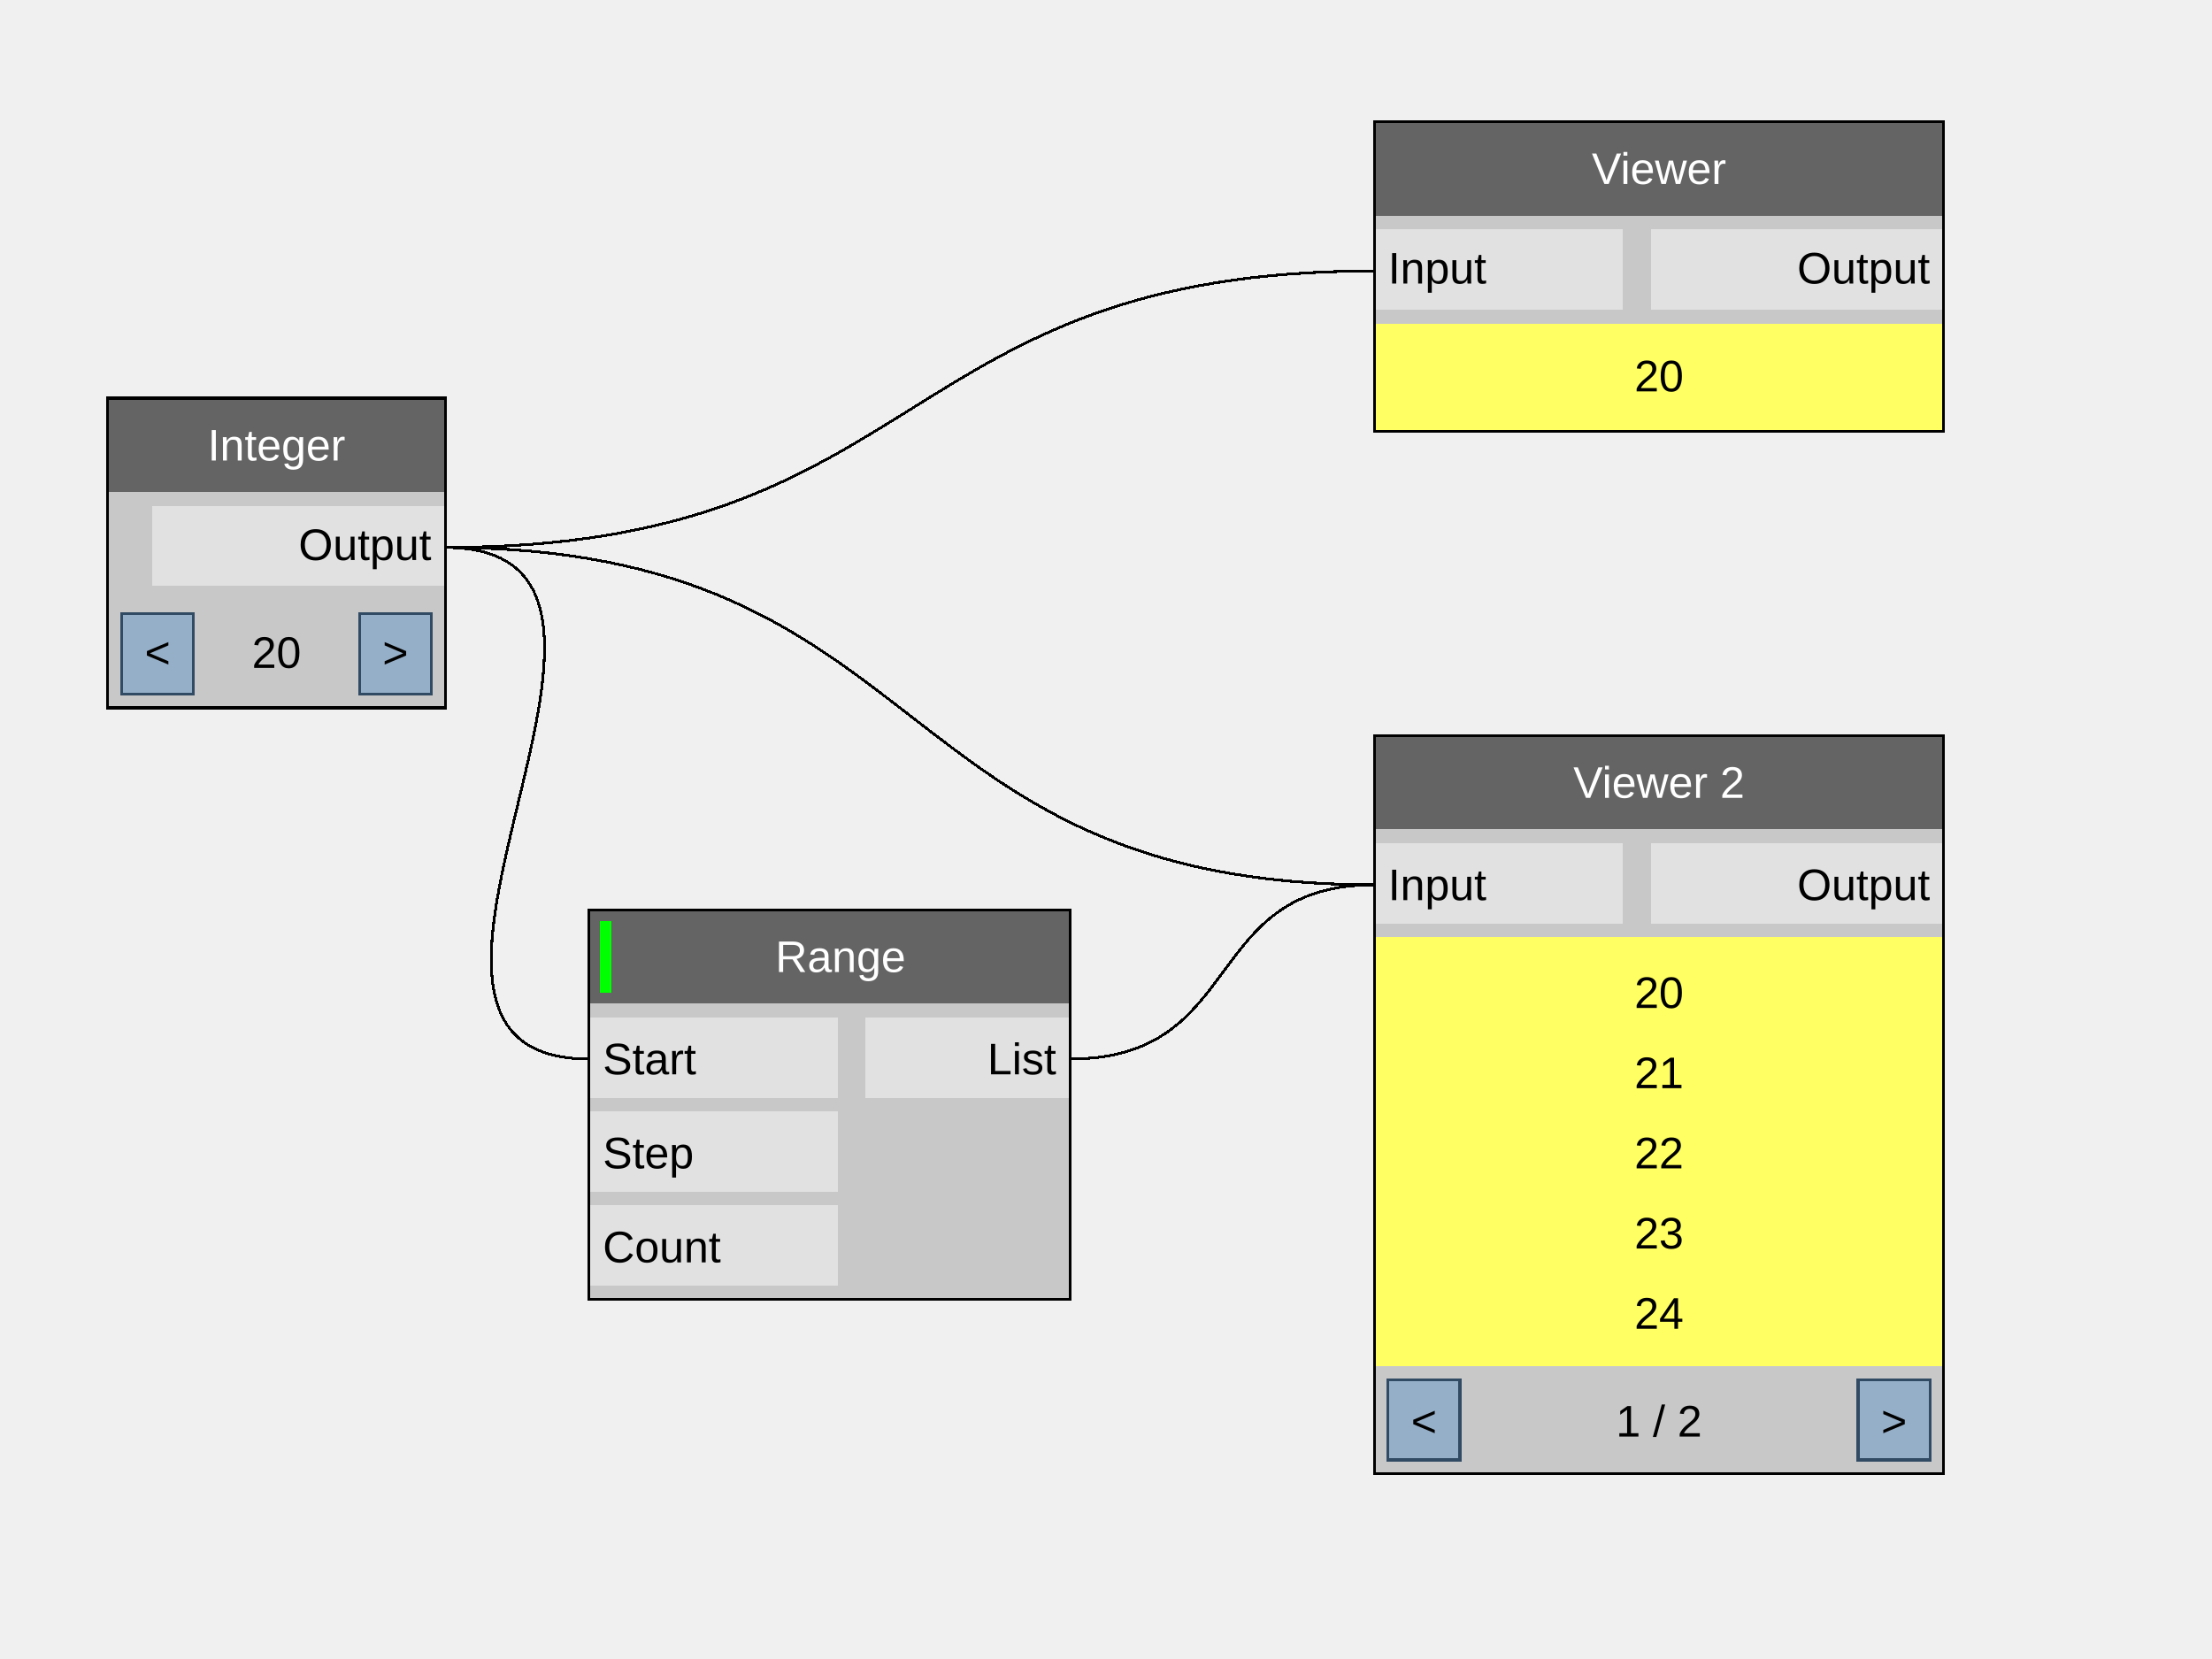
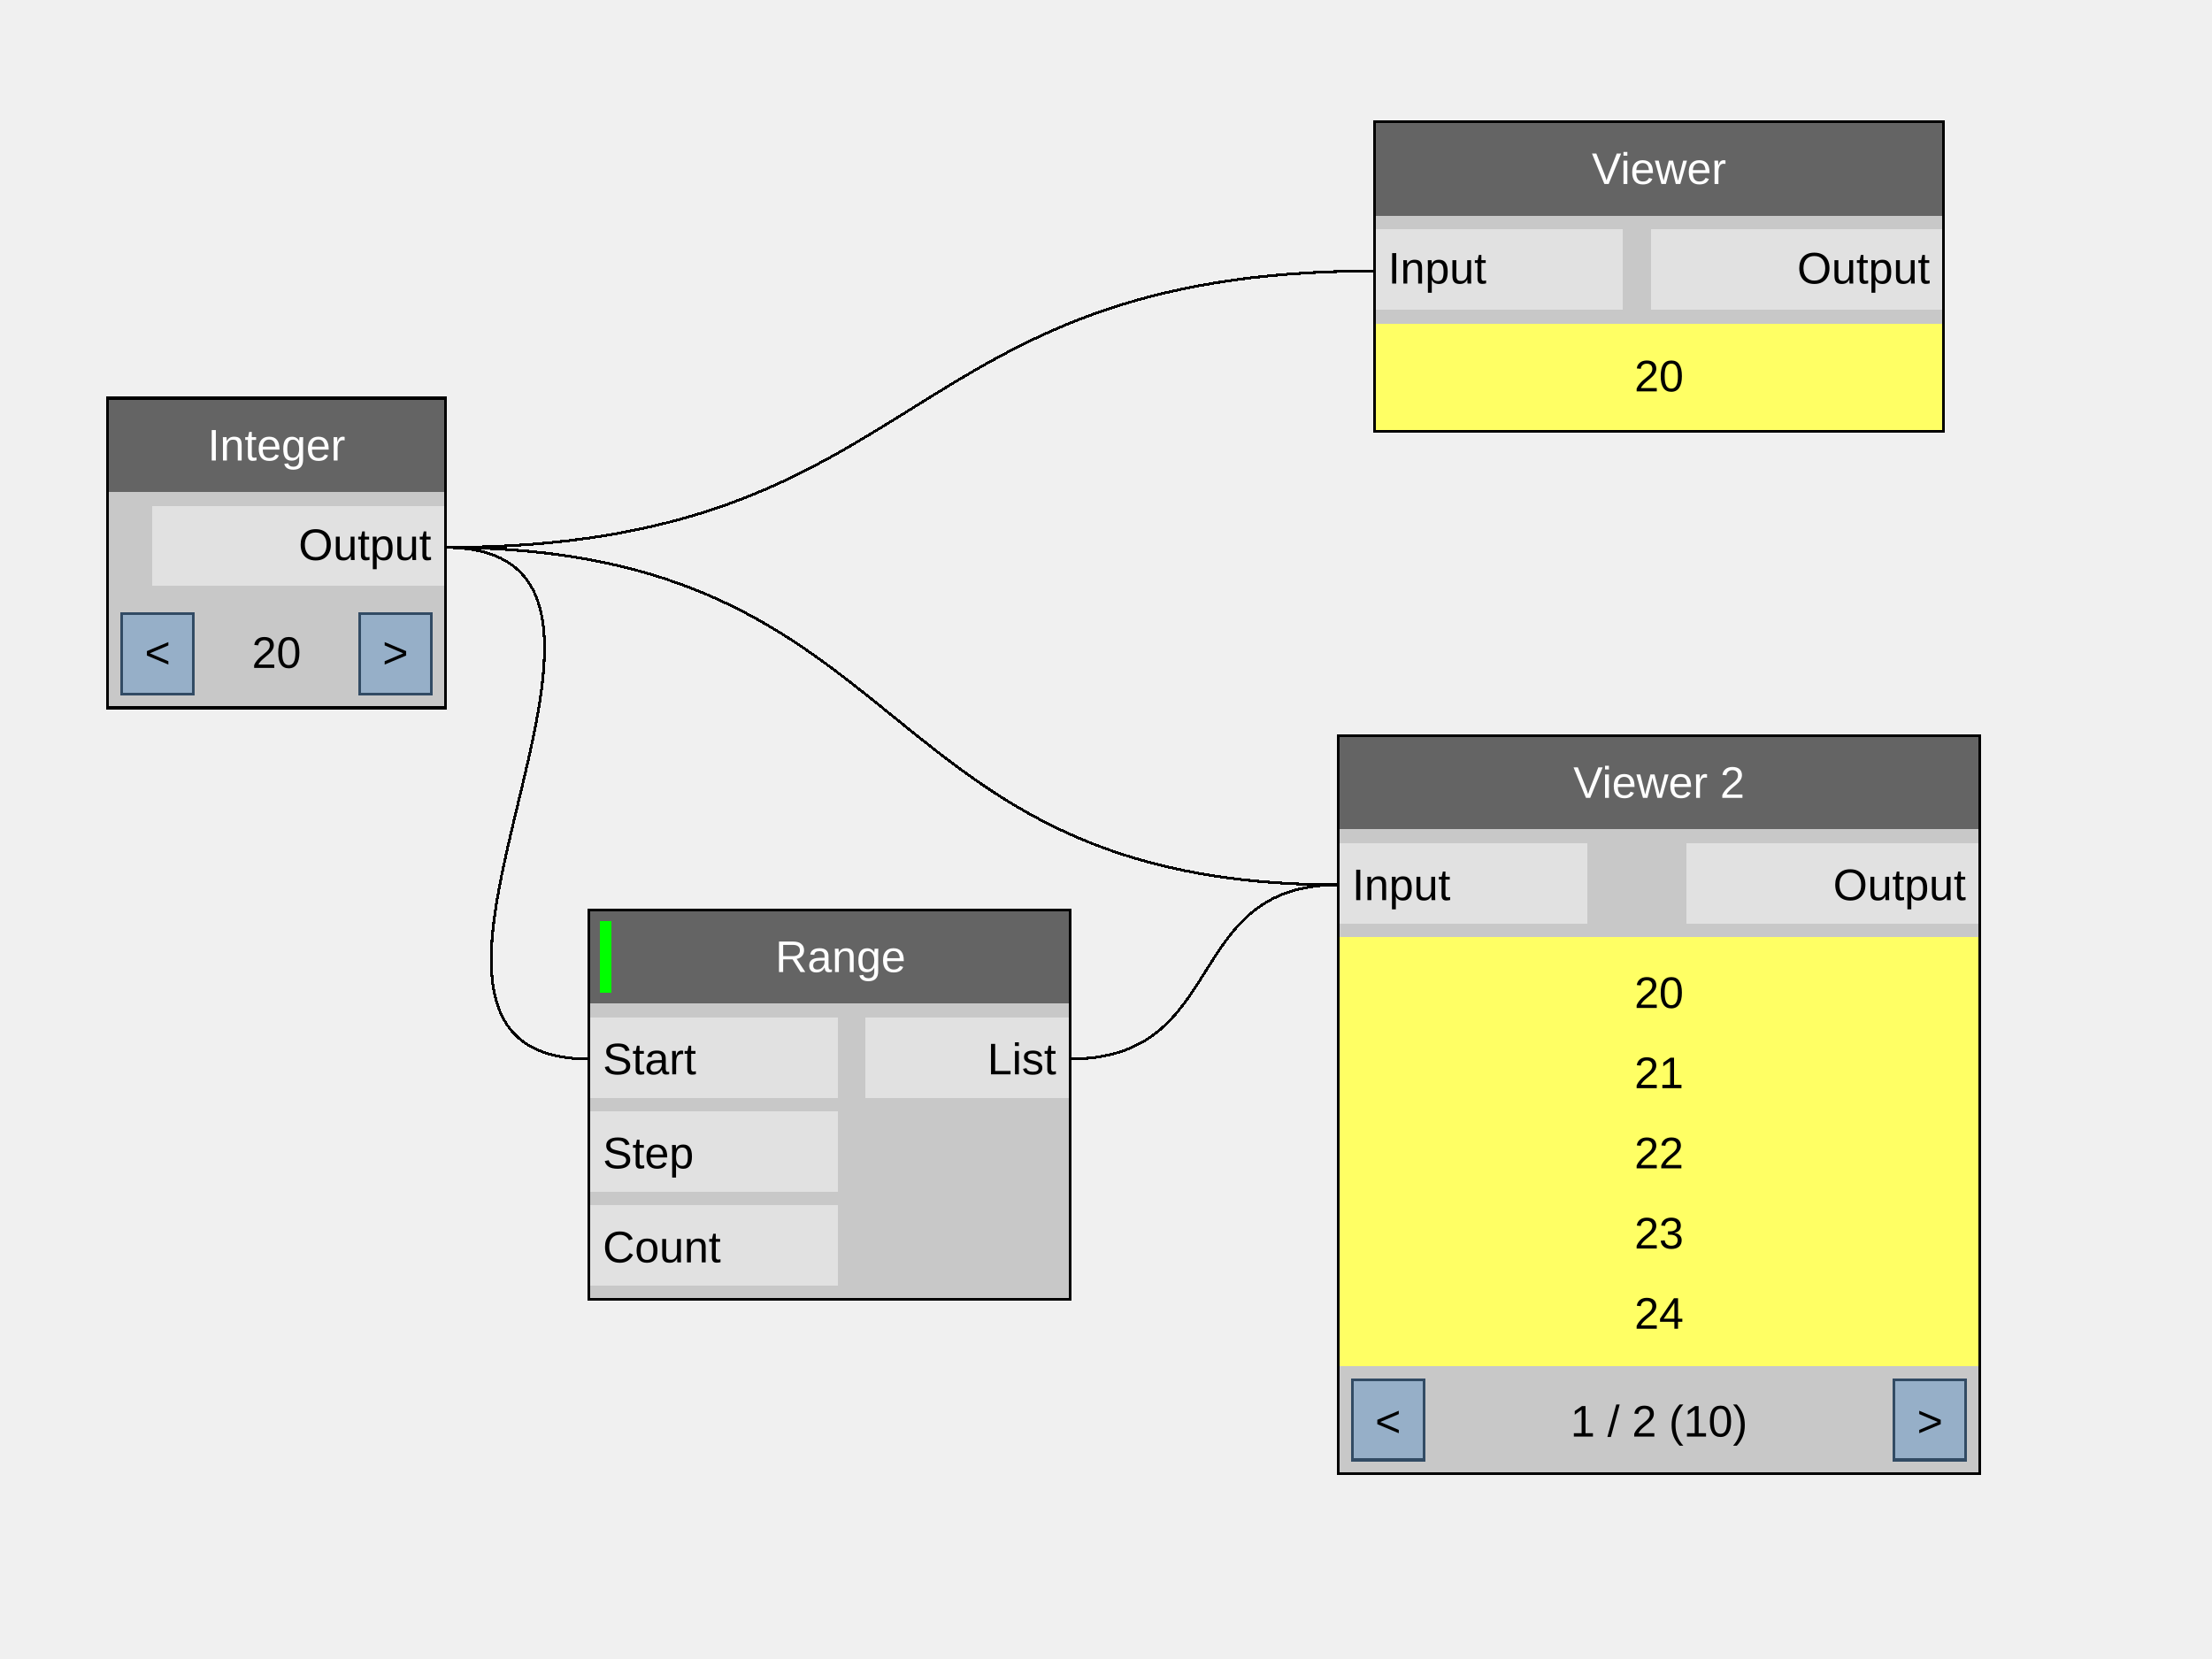
<svg xmlns="http://www.w3.org/2000/svg" version="1.1" width="800" height="600" shape-rendering="crispEdges">
  <rect x="0" y="0" width="800" height="600" style="fill:rgb(240,240,240);" />
  <path d="M161,198 C337,198 322,98 497,98" style="fill:none;stroke-width:1px;stroke:rgb(0,0,0);" />
  <path d="M161,198 C258,198 117,383 213,383" style="fill:none;stroke-width:1px;stroke:rgb(0,0,0);" />
-   <path d="M387,383 C451,383 434,320 497,320" style="fill:none;stroke-width:1px;stroke:rgb(0,0,0);" />
-   <path d="M161,198 C340,198 319,320 497,320" style="fill:none;stroke-width:1px;stroke:rgb(0,0,0);" />
+   <path d="M387,383 C445,383 427,320 484,320" style="fill:none;stroke-width:1px;stroke:rgb(0,0,0);" />
+   <path d="M161,198 C334,198 312,320 484,320" style="fill:none;stroke-width:1px;stroke:rgb(0,0,0);" />
  <rect x="39" y="144" width="122" height="34" style="fill:rgb(100,100,100);" />
  <text x="100" y="161" dominant-baseline="central" text-anchor="middle" style="fill:rgb(255,255,255);font-family:Arial;font-size:16px;">Integer</text>
  <rect x="39" y="178" width="122" height="39" style="fill:rgb(200,200,200);" />
  <rect x="55" y="183" width="106" height="29" style="fill:rgb(225,225,225);" />
  <text x="156" y="197" dominant-baseline="central" text-anchor="end" style="fill:rgb(0,0,0);font-family:Arial;font-size:16px;">Output</text>
  <rect x="39" y="217" width="122" height="39" style="fill:rgb(200,200,200);" />
  <text x="100" y="236" dominant-baseline="central" text-anchor="middle" style="fill:rgb(0,0,0);font-family:Arial;font-size:16px;">20</text>
  <rect x="44" y="222" width="26" height="29" style="fill:rgb(150,175,200);" />
  <text x="57" y="236" dominant-baseline="central" text-anchor="middle" style="fill:rgb(0,0,0);font-family:Arial;font-size:16px;">&lt;</text>
  <rect x="44" y="222" width="26" height="29" style="fill:none;stroke-width:1px;stroke:rgb(50,75,100);" />
  <rect x="130" y="222" width="26" height="29" style="fill:rgb(150,175,200);" />
  <text x="143" y="236" dominant-baseline="central" text-anchor="middle" style="fill:rgb(0,0,0);font-family:Arial;font-size:16px;">&gt;</text>
  <rect x="130" y="222" width="26" height="29" style="fill:none;stroke-width:1px;stroke:rgb(50,75,100);" />
  <rect x="39" y="144" width="122" height="112" style="fill:none;stroke-width:1px;stroke:rgb(0,0,0);" />
  <rect x="213" y="329" width="174" height="34" style="fill:rgb(100,100,100);" />
  <text x="304" y="346" dominant-baseline="central" text-anchor="middle" style="fill:rgb(255,255,255);font-family:Arial;font-size:16px;">Range</text>
  <rect x="217" y="333" width="4" height="26" style="fill:rgb(0,255,0);" />
  <rect x="213" y="363" width="174" height="107" style="fill:rgb(200,200,200);" />
  <rect x="213" y="368" width="90" height="29" style="fill:rgb(225,225,225);" />
  <text x="218" y="383" dominant-baseline="central" text-anchor="start" style="fill:rgb(0,0,0);font-family:Arial;font-size:16px;">Start</text>
  <rect x="213" y="402" width="90" height="29" style="fill:rgb(225,225,225);" />
  <text x="218" y="417" dominant-baseline="central" text-anchor="start" style="fill:rgb(0,0,0);font-family:Arial;font-size:16px;">Step</text>
  <rect x="213" y="436" width="90" height="29" style="fill:rgb(225,225,225);" />
  <text x="218" y="451" dominant-baseline="central" text-anchor="start" style="fill:rgb(0,0,0);font-family:Arial;font-size:16px;">Count</text>
  <rect x="313" y="368" width="74" height="29" style="fill:rgb(225,225,225);" />
  <text x="382" y="383" dominant-baseline="central" text-anchor="end" style="fill:rgb(0,0,0);font-family:Arial;font-size:16px;">List</text>
  <rect x="213" y="329" width="174" height="141" style="fill:none;stroke-width:1px;stroke:rgb(0,0,0);" />
  <rect x="497" y="44" width="206" height="34" style="fill:rgb(100,100,100);" />
  <text x="600" y="61" dominant-baseline="central" text-anchor="middle" style="fill:rgb(255,255,255);font-family:Arial;font-size:16px;">Viewer</text>
  <rect x="497" y="78" width="206" height="39" style="fill:rgb(200,200,200);" />
  <rect x="497" y="83" width="90" height="29" style="fill:rgb(225,225,225);" />
  <text x="502" y="97" dominant-baseline="central" text-anchor="start" style="fill:rgb(0,0,0);font-family:Arial;font-size:16px;">Input</text>
  <rect x="597" y="83" width="106" height="29" style="fill:rgb(225,225,225);" />
  <text x="698" y="97" dominant-baseline="central" text-anchor="end" style="fill:rgb(0,0,0);font-family:Arial;font-size:16px;">Output</text>
  <rect x="497" y="117" width="206" height="39" style="fill:rgb(255,255,100);" />
  <text x="600" y="136" dominant-baseline="central" text-anchor="middle" style="fill:rgb(0,0,0);font-family:Arial;font-size:16px;">20</text>
  <rect x="497" y="44" width="206" height="112" style="fill:none;stroke-width:1px;stroke:rgb(0,0,0);" />
-   <rect x="497" y="266" width="206" height="34" style="fill:rgb(100,100,100);" />
+   <rect x="484" y="266" width="232" height="34" style="fill:rgb(100,100,100);" />
  <text x="600" y="283" dominant-baseline="central" text-anchor="middle" style="fill:rgb(255,255,255);font-family:Arial;font-size:16px;">Viewer 2</text>
-   <rect x="497" y="300" width="206" height="39" style="fill:rgb(200,200,200);" />
-   <rect x="497" y="305" width="90" height="29" style="fill:rgb(225,225,225);" />
-   <text x="502" y="320" dominant-baseline="central" text-anchor="start" style="fill:rgb(0,0,0);font-family:Arial;font-size:16px;">Input</text>
-   <rect x="597" y="305" width="106" height="29" style="fill:rgb(225,225,225);" />
-   <text x="698" y="320" dominant-baseline="central" text-anchor="end" style="fill:rgb(0,0,0);font-family:Arial;font-size:16px;">Output</text>
-   <rect x="497" y="339" width="206" height="155" style="fill:rgb(255,255,100);" />
+   <rect x="484" y="300" width="232" height="39" style="fill:rgb(200,200,200);" />
+   <rect x="484" y="305" width="90" height="29" style="fill:rgb(225,225,225);" />
+   <text x="489" y="320" dominant-baseline="central" text-anchor="start" style="fill:rgb(0,0,0);font-family:Arial;font-size:16px;">Input</text>
+   <rect x="610" y="305" width="106" height="29" style="fill:rgb(225,225,225);" />
+   <text x="711" y="320" dominant-baseline="central" text-anchor="end" style="fill:rgb(0,0,0);font-family:Arial;font-size:16px;">Output</text>
+   <rect x="484" y="339" width="232" height="155" style="fill:rgb(255,255,100);" />
  <text x="600" y="359" dominant-baseline="central" text-anchor="middle" style="fill:rgb(0,0,0);font-family:Arial;font-size:16px;">20</text>
  <text x="600" y="388" dominant-baseline="central" text-anchor="middle" style="fill:rgb(0,0,0);font-family:Arial;font-size:16px;">21</text>
  <text x="600" y="417" dominant-baseline="central" text-anchor="middle" style="fill:rgb(0,0,0);font-family:Arial;font-size:16px;">22</text>
  <text x="600" y="446" dominant-baseline="central" text-anchor="middle" style="fill:rgb(0,0,0);font-family:Arial;font-size:16px;">23</text>
  <text x="600" y="475" dominant-baseline="central" text-anchor="middle" style="fill:rgb(0,0,0);font-family:Arial;font-size:16px;">24</text>
-   <rect x="497" y="494" width="206" height="39" style="fill:rgb(200,200,200);" />
-   <text x="600" y="514" dominant-baseline="central" text-anchor="middle" style="fill:rgb(0,0,0);font-family:Arial;font-size:16px;">1 / 2</text>
-   <rect x="502" y="499" width="26" height="29" style="fill:rgb(150,175,200);" />
-   <text x="515" y="514" dominant-baseline="central" text-anchor="middle" style="fill:rgb(0,0,0);font-family:Arial;font-size:16px;">&lt;</text>
-   <rect x="502" y="499" width="26" height="29" style="fill:none;stroke-width:1px;stroke:rgb(50,75,100);" />
-   <rect x="672" y="499" width="26" height="29" style="fill:rgb(150,175,200);" />
-   <text x="685" y="514" dominant-baseline="central" text-anchor="middle" style="fill:rgb(0,0,0);font-family:Arial;font-size:16px;">&gt;</text>
-   <rect x="672" y="499" width="26" height="29" style="fill:none;stroke-width:1px;stroke:rgb(50,75,100);" />
-   <rect x="497" y="266" width="206" height="267" style="fill:none;stroke-width:1px;stroke:rgb(0,0,0);" />
+   <rect x="484" y="494" width="232" height="39" style="fill:rgb(200,200,200);" />
+   <text x="600" y="514" dominant-baseline="central" text-anchor="middle" style="fill:rgb(0,0,0);font-family:Arial;font-size:16px;">1 / 2 (10)</text>
+   <rect x="489" y="499" width="26" height="29" style="fill:rgb(150,175,200);" />
+   <text x="502" y="514" dominant-baseline="central" text-anchor="middle" style="fill:rgb(0,0,0);font-family:Arial;font-size:16px;">&lt;</text>
+   <rect x="489" y="499" width="26" height="29" style="fill:none;stroke-width:1px;stroke:rgb(50,75,100);" />
+   <rect x="685" y="499" width="26" height="29" style="fill:rgb(150,175,200);" />
+   <text x="698" y="514" dominant-baseline="central" text-anchor="middle" style="fill:rgb(0,0,0);font-family:Arial;font-size:16px;">&gt;</text>
+   <rect x="685" y="499" width="26" height="29" style="fill:none;stroke-width:1px;stroke:rgb(50,75,100);" />
+   <rect x="484" y="266" width="232" height="267" style="fill:none;stroke-width:1px;stroke:rgb(0,0,0);" />
</svg>
